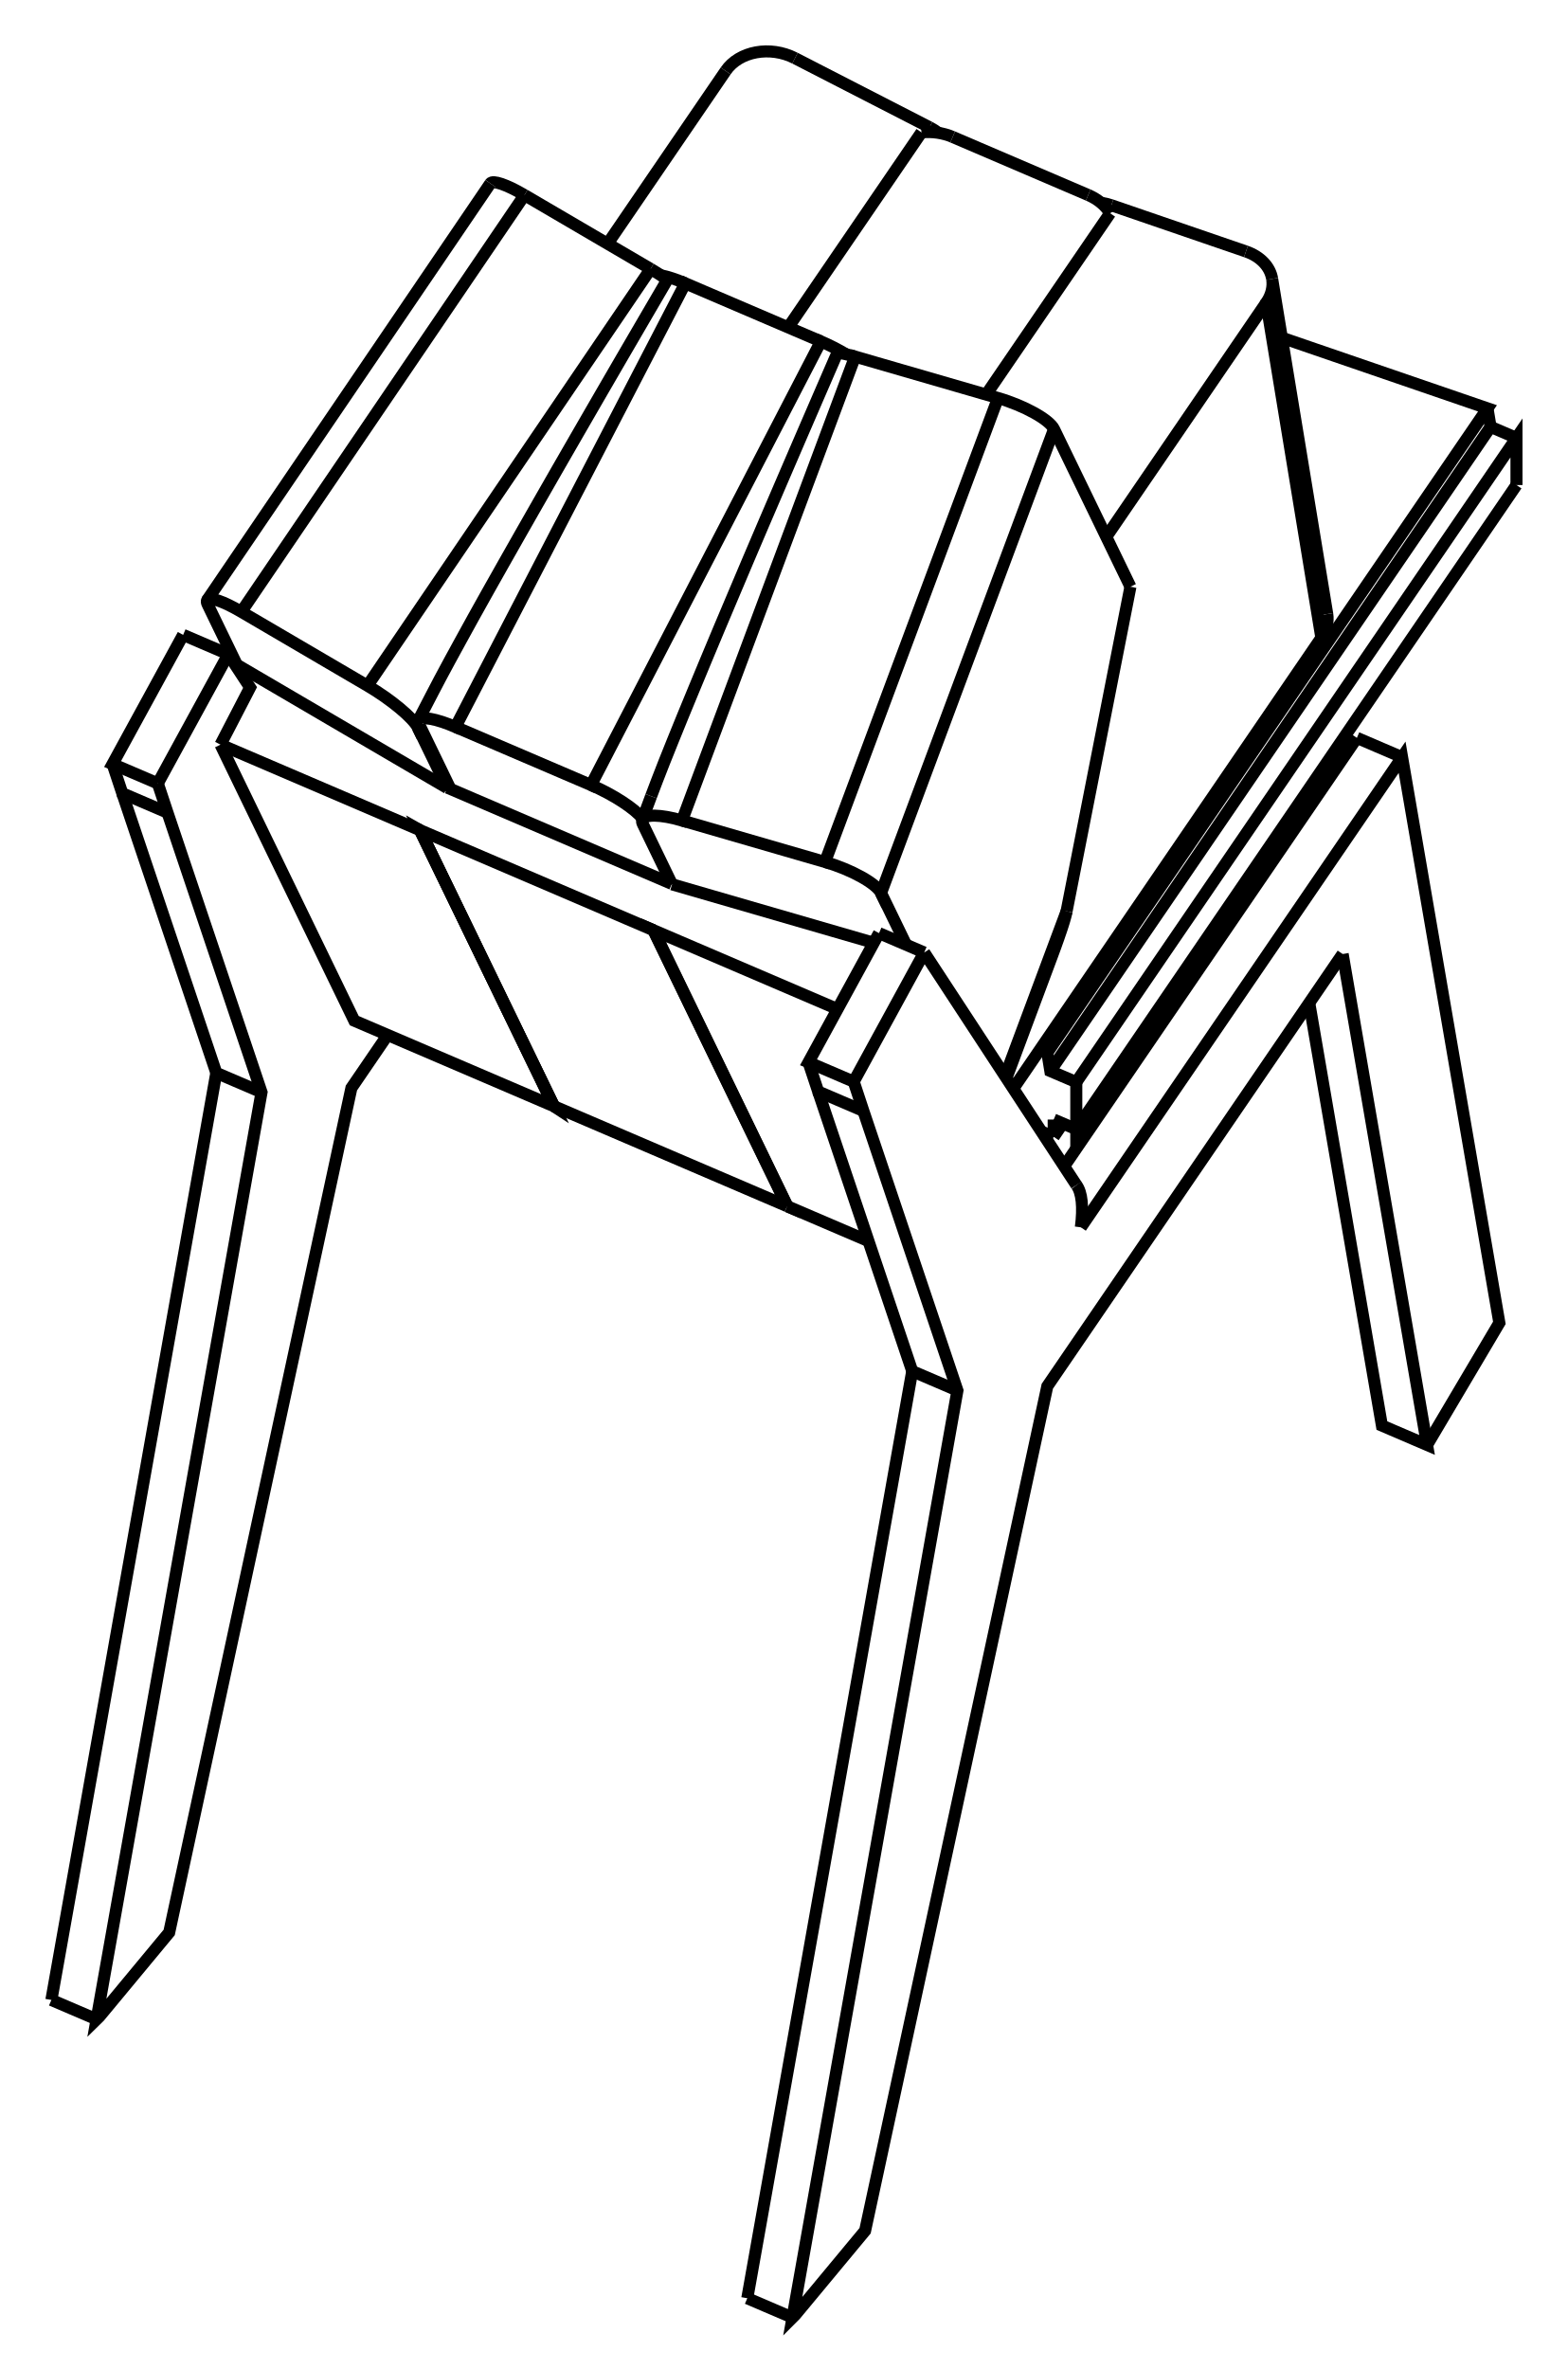
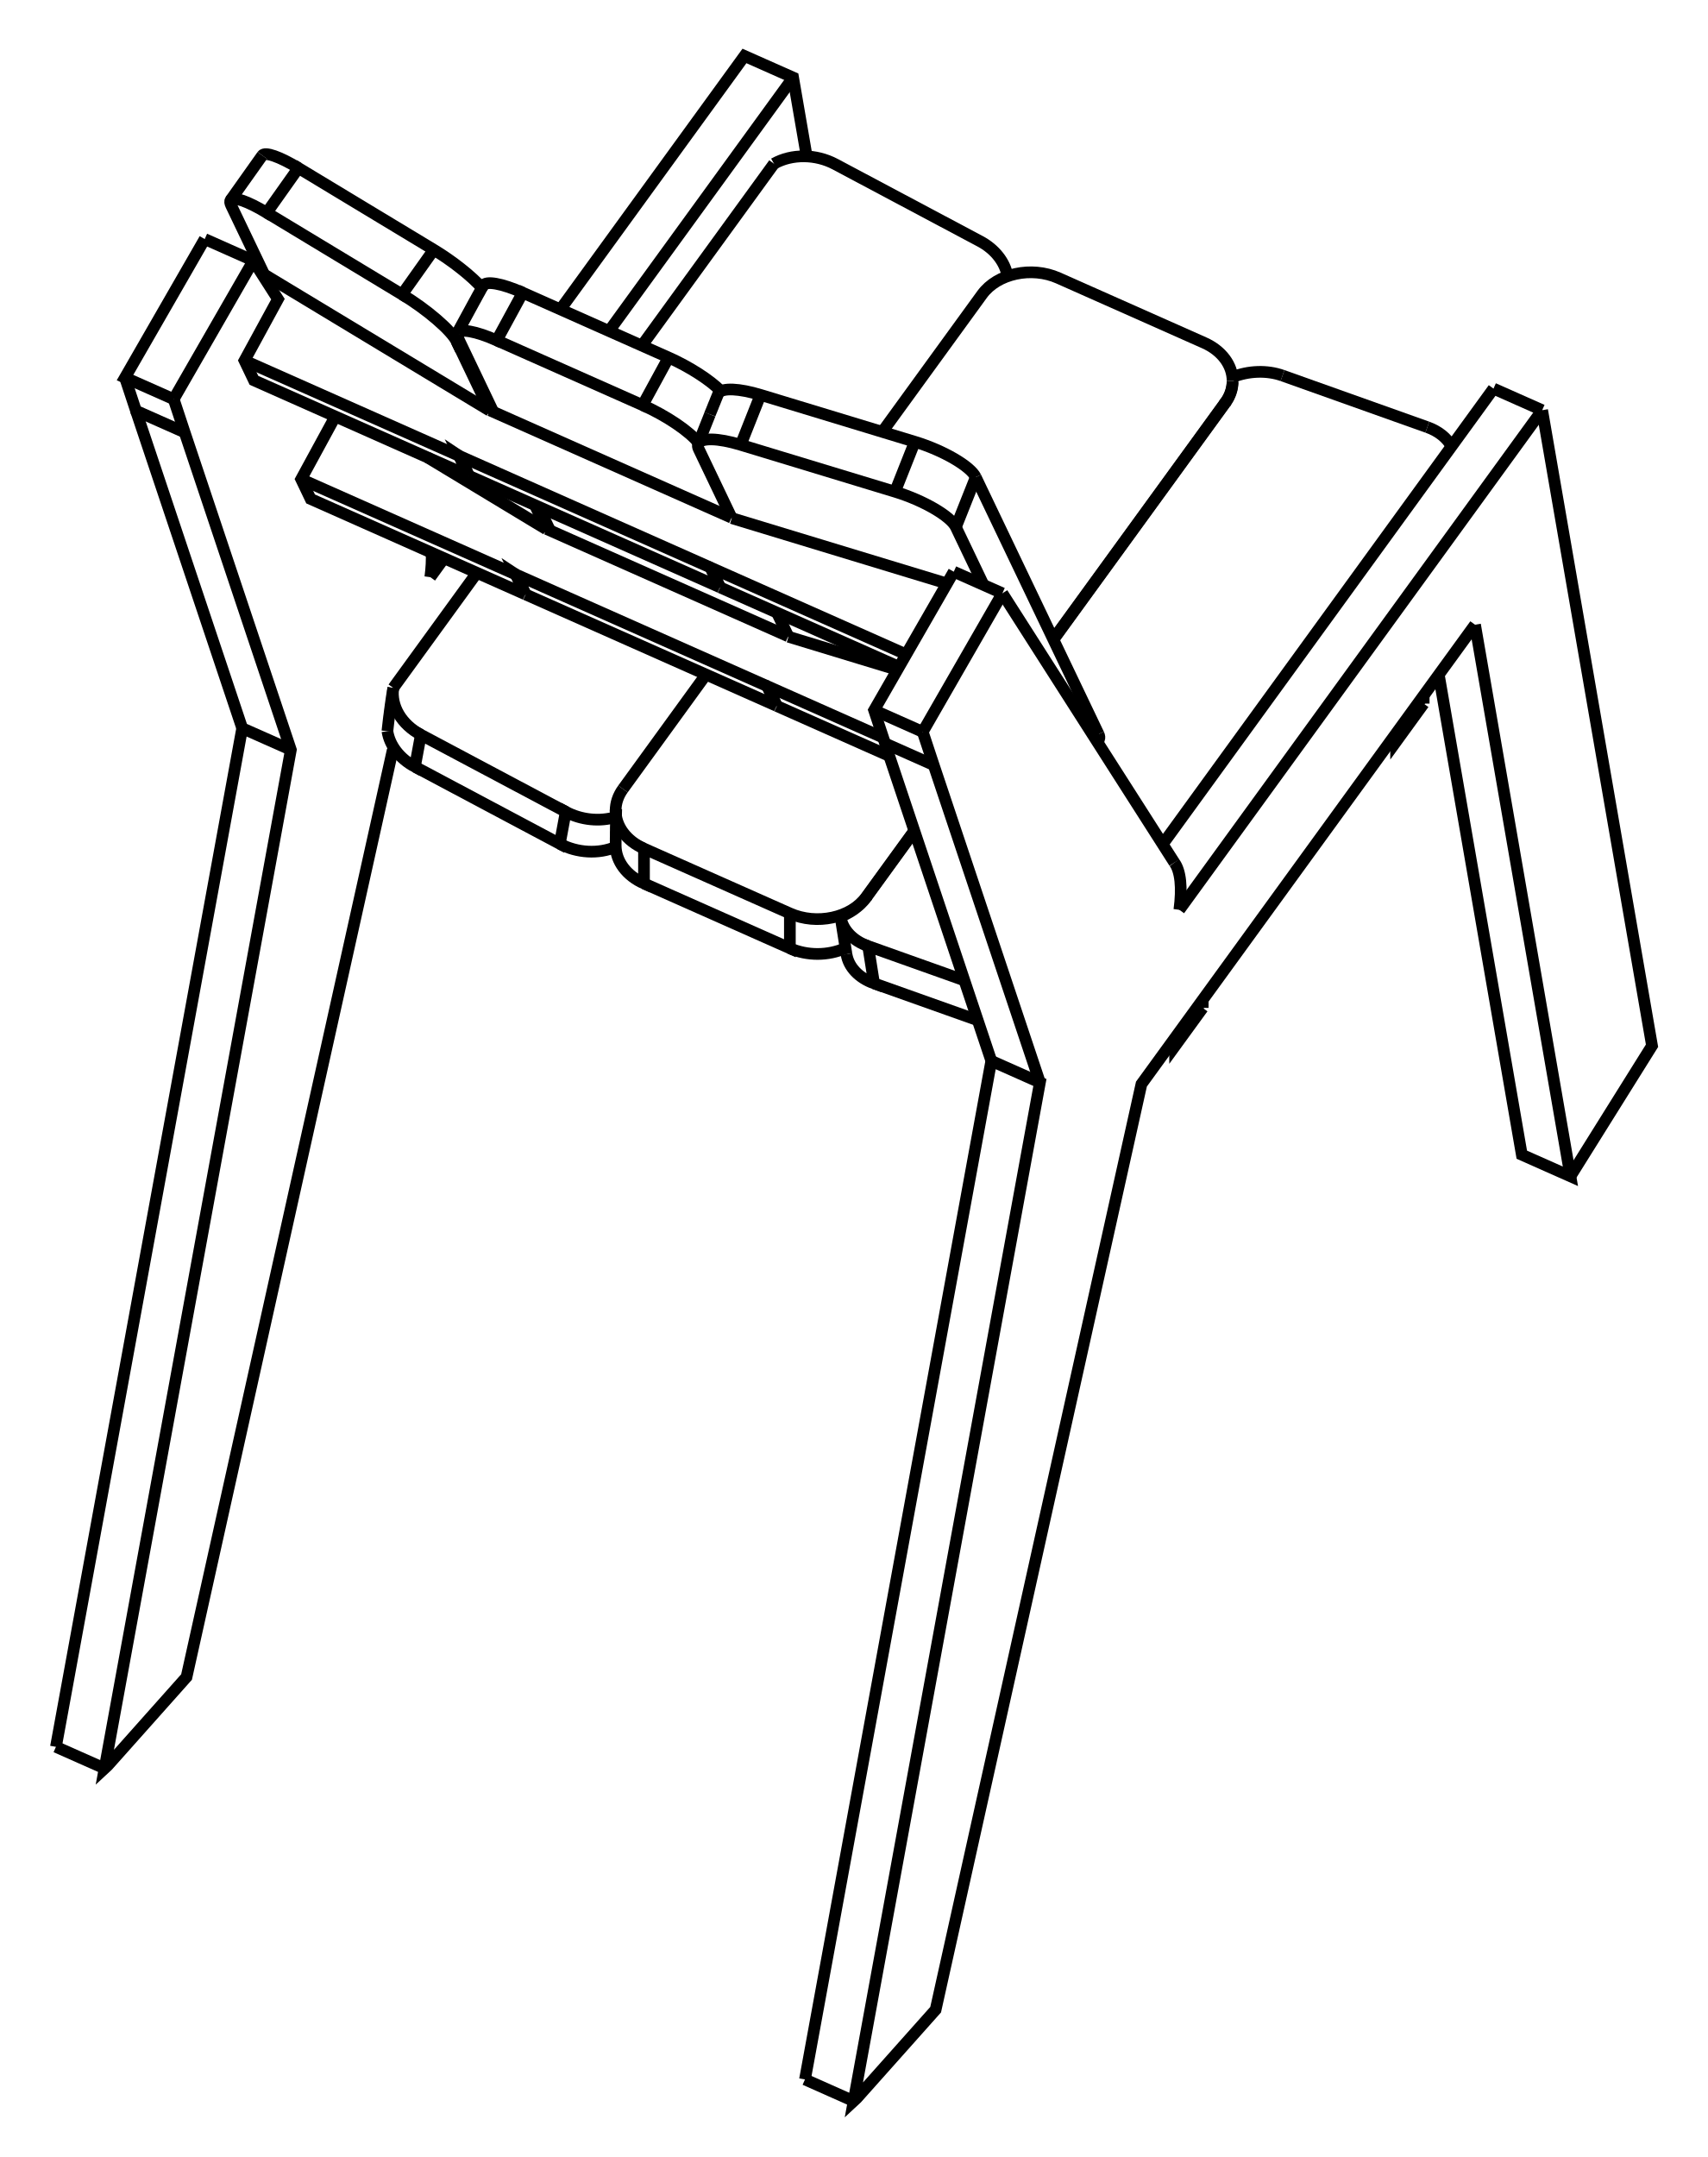
- <svg xmlns="http://www.w3.org/2000/svg" version="1.1" viewBox="-15.433 -18.866 30.513 46.098" fill="none" stroke="black" stroke-width="0.6%" vector-effect="non-scaling-stroke">
-   <path d="M -6.726 -3.539 L -2.358 -1.667" />
-   <path d="M -6.73 -3.533 L -6.726 -3.539" />
-   <path d="M -10.797 -5.915 L -6.73 -3.533" />
-   <path d="M -10.822 -5.879 L -10.797 -5.915" />
-   <path d="M -11.142 -4.376 L -10.566 -5.488 L -10.99 -6.135" />
-   <path d="M -7.262 -2.713 L -11.142 -4.376" />
-   <path d="M -7.255 -2.709 L -7.262 -2.713 L -4.657 2.658 L -8.538 0.995 L -11.142 -4.376" />
-   <path d="M -7.255 -2.71 L -7.255 -2.709 L -4.651 2.662 L -4.657 2.658" />
-   <path d="M -2.718 -0.766 L -7.255 -2.71 L -4.65 2.661 L -4.651 2.662" />
-   <path d="M -2.718 -0.765 L -2.718 -0.766" />
-   <path d="M -2.711 -0.763 L -2.718 -0.765 L -0.113 4.606" />
-   <path d="M 0.867 0.77 L -2.711 -0.763 L -0.106 4.609 L -0.113 4.606" />
-   <path d="M -2.354 -1.658 L 1.572 -0.52" />
-   <path d="M -2.354 -1.658 L -2.923 -2.833 A 1 0.268 200.456 0 1 -2.933 -2.913 A 1 0.268 200.456 0 1 -2.159 -2.9 L 1.209 -11.927 L 3.991 -11.121 A 1 0.268 200.456 0 1 5.081 -10.516 L 6.568 -7.449" />
-   <path d="M -7.3 -4.708 L -6.73 -3.533" />
-   <path d="M -6.666 -3.513 L -7.268 -4.755" />
-   <path d="M -10.808 -5.9 L -11.392 -7.105 A 1 0.197 214.2 0 1 -11.401 -7.188 A 1 0.197 214.2 0 1 -10.736 -6.961 L -8.281 -5.523 A 1 0.197 214.2 0 1 -7.3 -4.708 L -7.268 -4.755" />
-   <path d="M -11.869 -6.512 L -10.99 -6.135" />
-   <path d="M -12.362 -3.622 L -10.99 -6.135" />
-   <path d="M -12.362 -3.622 L -12.173 -3.053 L -10.343 2.388 L -13.553 20.428 L -13.499 20.375 L -12.14 18.737 L -8.594 2.305 L -7.889 1.273" />
-   <path d="M -0.114 4.605 L -4.65 2.661" />
-   <path d="M 1.47 5.284 L -0.106 4.609" />
-   <path d="M 1.675 -0.708 L 0.302 1.805 L 1.182 2.182 L 1.37 2.751 L 3.201 8.192 L -0.009 26.232 L 0.044 26.179 L 1.404 24.541 L 4.95 8.109 L 10.698 -0.302" />
-   <path d="M 0.302 1.805 L 0.491 2.374 L 1.37 2.751" />
-   <path d="M 0.491 2.374 L 2.321 7.815 L 3.201 8.192" />
-   <path d="M -0.889 25.855 L 2.321 7.815" />
-   <path d="M 10.048 0.65 L 11.462 8.874 L 12.341 9.251 L 10.698 -0.302" />
-   <path d="M 10.975 -4.508 L 5.278 3.829" />
-   <path d="M 1.675 -0.708 L 2.554 -0.331" />
-   <path d="M 5.517 4.195 L 2.554 -0.331" />
-   <path d="M 1.714 -1.489 L 2.202 -0.482" />
-   <path d="M 0.624 -2.093 A 1 0.268 200.456 0 1 1.714 -1.489 L 5.081 -10.516" />
-   <path d="M -2.159 -2.9 L 0.624 -2.093 L 3.991 -11.121" />
-   <path d="M 0.866 -12.005 A 1 0.268 200.456 0 1 1.209 -11.927" />
-   <path d="M -2.761 -3.373 L -2.646 -3.676 L -2.506 -4.035 L -2.34 -4.449 L -2.15 -4.917 L -1.936 -5.436 L -1.7 -6.005 L -1.443 -6.62 L -1.164 -7.28 L -0.867 -7.982 L -0.551 -8.722 L -0.218 -9.497 L 0.13 -10.305 L 0.492 -11.142 L 0.866 -12.005" />
-   <path d="M -7.299 -4.804 L -7.296 -4.8 L -7.294 -4.796 L -7.291 -4.793 L -7.289 -4.789 L -7.286 -4.785 L -7.284 -4.782 L -7.282 -4.778 L -7.279 -4.775 L -7.277 -4.771 L -7.275 -4.768 L -7.274 -4.765 L -7.272 -4.761 L -7.27 -4.758 L -7.268 -4.755" />
-   <path d="M -3.93 -3.59 A 1 0.234 207.388 0 1 -2.925 -2.935" />
-   <path d="M -6.568 -4.72 L -3.93 -3.59 L 0.543 -12.223 A 1 0.234 207.388 0 1 1.031 -11.974" />
-   <path d="M -7.299 -4.804 A 1 0.234 207.388 0 1 -7.293 -4.845 A 1 0.234 207.388 0 1 -6.568 -4.72 L -2.096 -13.353 L 0.543 -12.223" />
-   <path d="M -2.445 -13.424 L -2.907 -12.633 L -3.355 -11.864 L -3.786 -11.121 L -4.199 -10.406 L -4.593 -9.722 L -4.965 -9.072 L -5.315 -8.458 L -5.641 -7.883 L -5.942 -7.349 L -6.216 -6.858 L -6.462 -6.411 L -6.68 -6.012 L -6.869 -5.66 L -7.027 -5.358 L -7.293 -4.845" />
-   <path d="M -2.77 -13.633 A 1 0.197 214.2 0 1 -2.445 -13.424" />
-   <path d="M -5.225 -15.07 L -2.77 -13.633" />
-   <path d="M -5.89 -15.297 A 1 0.197 214.2 0 1 -5.225 -15.07" />
-   <path d="M -11.869 -6.512 L -13.242 -3.999 L -12.362 -3.622" />
-   <path d="M -13.242 -3.999 L -13.053 -3.43 L -12.173 -3.053" />
-   <path d="M -13.053 -3.43 L -11.223 2.011 L -10.343 2.388" />
-   <path d="M -14.433 20.051 L -11.223 2.011" />
-   <path d="M -14.433 20.051 L -13.553 20.428" />
-   <path d="M 1.182 2.182 L 2.554 -0.331" />
-   <path d="M -0.889 25.855 L -0.009 26.232" />
-   <path d="M 12.341 9.251 L 13.748 6.875 L 11.855 -4.131 L 5.603 5.016" />
-   <path d="M 11.855 -4.131 L 10.975 -4.508" />
-   <path d="M 5.517 4.195 A 2.5 0.727 113.197 0 1 5.603 5.016" />
-   <path d="M 5.325 -1.133 L 5.318 -1.099 L 5.309 -1.061 L 5.298 -1.018 L 5.285 -0.972 L 5.27 -0.921 L 5.253 -0.867 L 5.234 -0.808 L 5.213 -0.745 L 5.19 -0.679 L 5.166 -0.608 L 5.139 -0.533 L 5.111 -0.454 L 5.081 -0.372 L 5.049 -0.285 L 4.154 2.113" />
-   <path d="M 5.325 -1.133 L 6.568 -7.449" />
-   <path d="M -2.57 -13.509 A 1 0.234 207.388 0 1 -2.096 -13.353" />
-   <path d="M 10.284 -6.456 A 1 0.751 170.666 0 0 10.398 -6.918" />
-   <path d="M 4.288 2.317 L 10.284 -6.456 L 9.212 -12.977 A 1 0.751 170.666 0 0 9.326 -13.439 L 10.398 -6.918" />
-   <path d="M -1.31 -17.486 L -3.608 -14.123" />
-   <path d="M 0.039 -17.734 A 1 0.821 190.83 0 0 -1.31 -17.486" />
-   <path d="M 2.658 -16.389 L 0.039 -17.734" />
-   <path d="M 2.827 -16.282 A 1 0.821 190.83 0 0 2.658 -16.389" />
-   <path d="M 4.802 1.565 L 4.95 1.616 L 5.009 1.975 L 5.514 2.191 L 14.081 -10.344 L 14.081 -9.428" />
-   <path d="M 5.074 3.255 L 4.835 3.152" />
-   <path d="M 5.074 2.919 L 5.074 3.255" />
-   <path d="M 5.514 3.107 L 5.074 2.919" />
-   <path d="M 5.514 2.191 L 5.514 3.107 L 14.081 -9.428" />
-   <path d="M 6.098 -8.42 L 9.212 -12.977" />
-   <path d="M 6.172 -14.717 L 3.76 -11.188" />
-   <path d="M 6.197 -14.872 A 1 0.751 170.666 0 0 5.994 -14.921" />
-   <path d="M 8.816 -13.973 L 6.197 -14.872" />
-   <path d="M 9.326 -13.439 A 1 0.751 170.666 0 0 8.816 -13.973" />
-   <path d="M -0.093 -12.495 L 2.501 -16.29" />
-   <path d="M 3.108 -16.201 A 1 0.792 180 0 0 2.501 -16.29" />
-   <path d="M 13.577 -10.56 L 14.081 -10.344" />
-   <path d="M 9.515 -12.294 L 13.517 -10.92 L 4.95 1.616" />
-   <path d="M 13.517 -10.92 L 13.577 -10.56 L 5.009 1.975" />
-   <path d="M 5.251 2.995 L 5.074 3.255" />
-   <path d="M 5.746 -15.071 L 3.108 -16.201" />
-   <path d="M 6.172 -14.717 A 1 0.792 180 0 0 5.746 -15.071" />
-   <path d="M -8.281 -5.523 L -2.77 -13.633" />
-   <path d="M -10.736 -6.961 L -5.225 -15.07" />
-   <path d="M 4.129 2.074 L 5.325 -1.133" />
-   <path d="M -2.761 -3.373 L -2.933 -2.913" />
-   <path d="M -5.89 -15.297 L -11.401 -7.188" />
+ <svg xmlns="http://www.w3.org/2000/svg" version="1.1" viewBox="-15.267 -12.677 30.534 38.554" fill="none" stroke="black" stroke-width="0.6%" vector-effect="non-scaling-stroke">
+   <path d="M 5.728 2.741 A 2.5 0.77 113.942 0 1 5.817 3.585" />
+   <path d="M -0.876 24.491 L 2.455 6.285 L 3.324 6.671 L -0.006 24.878 L 0.05 24.826 L 1.46 23.244 L 5.139 6.7 L 11.103 -1.511" />
+   <path d="M 10.455 -0.618 L 11.939 7.962 L 12.808 8.348 L 11.103 -1.511" />
+   <path d="M 11.433 -5.731 L 5.518 2.413" />
+   <path d="M 1.784 -2.458 L 0.36 0.018 L 0.556 0.611 L 2.455 6.285" />
+   <path d="M 12.303 -5.345 L 11.433 -5.731" />
+   <path d="M 12.303 -5.345 L 5.817 3.585" />
+   <path d="M 5.728 2.741 L 2.653 -2.072" />
+   <path d="M 1.229 0.404 L 2.653 -2.072" />
+   <path d="M 1.229 0.404 L 1.425 0.997 L 3.324 6.671" />
+   <path d="M 12.808 8.348 L 14.267 6.014 L 12.303 -5.345" />
+   <path d="M 1.784 -2.458 L 2.653 -2.072" />
+   <path d="M -0.876 24.491 L -0.006 24.878" />
+   <path d="M 5.741 6.017 L 5.661 5.982" />
+   <path d="M 5.741 5.871 L 5.741 6.017 L 6.235 5.338" />
+   <path d="M 6.235 5.192 L 6.235 5.338" />
+   <path d="M 9.692 0.578 L 9.611 0.543" />
+   <path d="M 9.692 0.432 L 9.692 0.578 L 10.185 -0.101" />
+   <path d="M 10.185 -0.247 L 10.185 -0.101" />
+   <path d="M 4.373 0.445 A 1 0.278 201.662 0 1 4.382 0.535 L 4.358 0.596" />
+   <path d="M -5.877 -2.055 L -9.714 -3.759 L -9.883 -4.112 L -9.273 -5.233" />
+   <path d="M -5.871 -2.052 L -5.877 -2.055" />
+   <path d="M -5.87 -2.052 L -5.871 -2.052" />
+   <path d="M -1.385 -0.061 L -5.87 -2.052" />
+   <path d="M -1.377 -0.057 L -1.384 -0.06" />
+   <path d="M 0.63 0.834 L -1.377 -0.057" />
+   <path d="M 0.521 0.507 L -1.546 -0.411 L -1.553 -0.413 L -1.384 -0.06" />
+   <path d="M -1.546 -0.411 L -1.377 -0.057" />
+   <path d="M -5.495 -3.222 L -1.176 -1.304" />
+   <path d="M -5.499 -3.217 L -5.495 -3.222" />
+   <path d="M -7.628 -4.503 L -5.499 -3.217" />
+   <path d="M -6.046 -2.409 L -9.883 -4.112" />
+   <path d="M -6.04 -2.405 L -6.046 -2.409 L -5.877 -2.055" />
+   <path d="M -6.039 -2.406 L -6.04 -2.405 L -5.871 -2.052" />
+   <path d="M -1.553 -0.414 L -6.039 -2.406 L -5.87 -2.052" />
+   <path d="M -1.553 -0.413 L -1.553 -0.414" />
+   <path d="M -1.171 -1.296 L 0.775 -0.704" />
+   <path d="M -2.185 -3.416 L -2.776 -4.652 A 1 0.278 201.662 0 1 -2.786 -4.742 A 1 0.278 201.662 0 1 -2.025 -4.726 L 0.734 -3.888 A 1 0.278 201.662 0 1 1.822 -3.255 L 2.316 -2.222" />
+   <path d="M -2.185 -3.416 L 1.662 -2.247" />
+   <path d="M -1.171 -1.296 L -1.378 -1.728" />
+   <path d="M -6.89 -4.175 L -10.727 -5.879 L -10.896 -6.232 L -10.298 -7.33 L -10.738 -8.018" />
+   <path d="M -6.884 -4.171 L -6.89 -4.175" />
+   <path d="M -6.883 -4.172 L -6.884 -4.171" />
+   <path d="M -2.398 -2.181 L -6.883 -4.172" />
+   <path d="M -2.391 -2.177 L -2.398 -2.18" />
+   <path d="M 0.806 -0.758 L -2.391 -2.177" />
+   <path d="M 0.933 -0.98 L -2.56 -2.531 L -2.567 -2.533 L -2.398 -2.18" />
+   <path d="M -2.56 -2.531 L -2.391 -2.177" />
+   <path d="M -6.508 -5.342 L -2.189 -3.424" />
+   <path d="M -6.512 -5.337 L -6.508 -5.342" />
+   <path d="M -10.52 -7.757 L -6.512 -5.337" />
+   <path d="M -10.547 -7.719 L -10.52 -7.757" />
+   <path d="M -7.059 -4.529 L -10.896 -6.232" />
+   <path d="M -7.053 -4.525 L -7.059 -4.529 L -6.89 -4.175" />
+   <path d="M -7.052 -4.526 L -7.053 -4.525 L -6.884 -4.171" />
+   <path d="M -2.566 -2.534 L -7.052 -4.526 L -6.883 -4.172" />
+   <path d="M -2.567 -2.533 L -2.566 -2.534" />
+   <path d="M 0.36 0.018 L 1.229 0.404" />
+   <path d="M 0.556 0.611 L 1.425 0.997" />
+   <path d="M 2.177 -4.148 L 4.373 0.445" />
+   <path d="M -0.134 4.377 A 1 0.739 170.957 0 0 0.359 4.9 L 0.253 4.234 L 1.973 4.846" />
+   <path d="M 0.359 4.9 L 2.212 5.559" />
+   <path d="M -5.259 2.405 A 1 0.814 190.5 0 0 -4.26 2.461" />
+   <path d="M -7.849 1.028 L -5.259 2.405 L -5.153 1.833 A 1 0.814 190.5 0 0 -4.254 1.925 L -4.255 1.965 L -4.256 2.005 L -4.256 2.044 L -4.257 2.082 L -4.258 2.12 L -4.258 2.158 L -4.259 2.195 L -4.259 2.231 L -4.259 2.267 L -4.26 2.303 L -4.26 2.338 L -4.26 2.372 L -4.26 2.406 L -4.26 2.44 A 1 0.782 180 0 0 -3.754 3.114 L -3.754 2.491 L -1.146 3.649 A 1 0.782 180 0 0 0.218 3.355 L 1.078 2.171" />
+   <path d="M -8.341 0.392 A 1 0.814 190.5 0 0 -7.849 1.028 L -7.743 0.456 L -5.153 1.833" />
+   <path d="M -7.552 -2.799 A 2.5 0.77 113.942 0 1 -7.574 -2.361" />
+   <path d="M -12.162 -5.542 L -10.738 -8.018" />
+   <path d="M -12.162 -5.542 L -11.966 -4.949 L -10.067 0.725 L -13.397 18.932 L -13.342 18.881 L -11.932 17.298 L -8.252 0.754 L -8.216 0.704" />
+   <path d="M -0.845 -9.882 L -1.088 -11.291 L -1.958 -11.677 L -5.249 -7.146" />
+   <path d="M -1.088 -11.291 L -4.379 -6.76" />
+   <path d="M -7.328 -2.7 L -7.574 -2.361" />
+   <path d="M -8.236 -0.381 L -6.741 -2.439" />
+   <path d="M -3.792 -6.5 L -1.43 -9.751" />
+   <path d="M -8.236 -0.381 L -8.244 -0.334 L -8.252 -0.286 L -8.26 -0.236 L -8.268 -0.186 L -8.275 -0.134 L -8.283 -0.08 L -8.29 -0.026 L -8.298 0.03 L -8.305 0.088 L -8.313 0.146 L -8.32 0.206 L -8.327 0.266 L -8.334 0.328 L -8.341 0.392" />
+   <path d="M -11.607 -8.404 L -13.032 -5.928 L -12.162 -5.542" />
+   <path d="M -13.032 -5.928 L -12.836 -5.335 L -11.966 -4.949" />
+   <path d="M -12.836 -5.335 L -10.937 0.339 L -10.067 0.725" />
+   <path d="M -14.267 18.546 L -10.937 0.339" />
+   <path d="M -2.42 -5.653 A 1 0.278 201.662 0 1 -1.671 -5.619 L 1.088 -4.781 A 1 0.278 201.662 0 1 2.177 -4.148" />
+   <path d="M -7.103 -6.573 L -6.512 -5.337" />
+   <path d="M -5.705 -3.649 L -5.499 -3.217" />
+   <path d="M -5.434 -3.195 L -5.637 -3.619" />
+   <path d="M -6.448 -5.315 L -7.071 -6.619" />
+   <path d="M -10.53 -7.743 L -11.136 -9.009 A 1 0.203 215.349 0 1 -11.145 -9.1 A 1 0.203 215.349 0 1 -10.498 -8.875 L -9.932 -9.674 L -7.512 -8.213 A 1 0.203 215.349 0 1 -6.651 -7.532 L -6.661 -7.515 L -6.67 -7.499 L -6.679 -7.482 L -6.688 -7.465 L -6.697 -7.449 L -6.706 -7.433 L -6.715 -7.417 L -6.724 -7.401 L -6.733 -7.385 L -6.741 -7.369 L -6.75 -7.354 L -6.758 -7.338 L -6.766 -7.323 L -6.775 -7.308 L -7.096 -6.718 A 1 0.242 208.571 0 1 -6.386 -6.593 L -5.922 -7.446 L -3.314 -6.287 A 1 0.242 208.571 0 1 -2.379 -5.686" />
+   <path d="M -8.079 -7.414 A 1 0.203 215.349 0 1 -7.103 -6.573 L -7.071 -6.619" />
+   <path d="M -10.498 -8.875 L -8.079 -7.414 L -7.512 -8.213" />
+   <path d="M -2.575 -5.271 L -2.566 -5.296 L -2.556 -5.321 L -2.545 -5.346 L -2.535 -5.372 L -2.524 -5.398 L -2.514 -5.425 L -2.503 -5.452 L -2.491 -5.48 L -2.48 -5.508 L -2.469 -5.536 L -2.457 -5.565 L -2.445 -5.594 L -2.433 -5.624 L -2.42 -5.653" />
+   <path d="M -11.607 -8.404 L -10.738 -8.018" />
+   <path d="M -0.241 3.707 A 1 0.739 170.957 0 0 -0.24 3.711 L -0.134 4.377" />
+   <path d="M -0.24 3.711 A 1 0.739 170.957 0 0 0.253 4.234" />
+   <path d="M 7.661 -5.964 A 1 0.739 170.957 0 0 6.764 -5.935" />
+   <path d="M 10.25 -5.042 L 7.661 -5.964" />
+   <path d="M 10.683 -4.698 A 1 0.739 170.957 0 0 10.25 -5.042" />
+   <path d="M -1.146 4.272 A 1 0.782 180 0 0 -0.152 4.269" />
+   <path d="M -3.754 3.114 L -1.146 4.272 L -1.146 3.649" />
+   <path d="M 2.745 -7.739 A 1 0.814 190.5 0 0 2.254 -8.365 L -0.335 -9.742 A 1 0.814 190.5 0 0 -1.43 -9.751" />
+   <path d="M -8.236 -0.381 A 1 0.814 190.5 0 0 -7.743 0.456" />
+   <path d="M -14.267 18.546 L -13.397 18.932" />
+   <path d="M -4.26 1.821 L -4.26 1.822 L -4.26 1.822 L -4.26 1.823 L -4.26 1.824 L -4.26 1.825 L -4.26 1.825 L -4.26 1.826 L -4.26 1.827 L -4.26 1.827 L -4.261 1.828 L -4.261 1.829 L -4.261 1.83 L -4.261 1.831 L -4.261 1.831 L -4.26 1.838 L -4.26 1.845 L -4.26 1.851 L -4.26 1.858 L -4.26 1.865 L -4.259 1.872 L -4.259 1.878 L -4.258 1.885 L -4.258 1.892 L -4.257 1.898 L -4.256 1.905 L -4.256 1.912 L -4.255 1.919 L -4.254 1.925" />
+   <path d="M -3.778 -5.435 A 1 0.242 208.571 0 1 -2.779 -4.759" />
+   <path d="M -7.102 -6.671 L -7.099 -6.667 L -7.097 -6.663 L -7.094 -6.659 L -7.091 -6.655 L -7.089 -6.652 L -7.087 -6.648 L -7.084 -6.644 L -7.082 -6.64 L -7.08 -6.637 L -7.078 -6.633 L -7.076 -6.63 L -7.074 -6.626 L -7.073 -6.622 L -7.071 -6.619" />
+   <path d="M -6.386 -6.593 L -3.778 -5.435 L -3.314 -6.287" />
+   <path d="M -7.102 -6.671 A 1 0.242 208.571 0 1 -7.096 -6.718" />
+   <path d="M -10.578 -9.899 A 1 0.203 215.349 0 1 -9.932 -9.674" />
+   <path d="M -0.241 3.707 L -0.2 3.69 L -0.161 3.672 L -0.122 3.652 L -0.084 3.631 L -0.048 3.609 L -0.012 3.586 L 0.022 3.561 L 0.054 3.536 L 0.085 3.51 L 0.115 3.483 L 0.143 3.454 L 0.17 3.426 L 0.195 3.396 L 0.218 3.366 L 0.218 3.355" />
+   <path d="M 0.218 3.366 L 1.08 2.178" />
+   <path d="M 3.565 -1.243 L 6.637 -5.473 L 6.637 -5.483 A 1 0.782 180 0 0 6.768 -5.869 L 6.768 -5.849 L 6.768 -5.85 L 6.768 -5.85 L 6.768 -5.851 L 6.768 -5.852 L 6.768 -5.852 L 6.768 -5.853 L 6.768 -5.854 L 6.768 -5.855 L 6.768 -5.855 L 6.768 -5.856 L 6.768 -5.857 L 6.768 -5.857 L 6.768 -5.858 L 6.768 -5.859" />
+   <path d="M 6.637 -5.473 L 6.655 -5.498 L 6.671 -5.524 L 6.687 -5.55 L 6.701 -5.576 L 6.713 -5.603 L 6.725 -5.63 L 6.735 -5.657 L 6.743 -5.684 L 6.751 -5.711 L 6.757 -5.739 L 6.762 -5.766 L 6.765 -5.794 L 6.767 -5.821 L 6.768 -5.849" />
+   <path d="M 6.768 -5.869 A 1 0.782 180 0 0 6.262 -6.549 L 3.653 -7.708 A 1 0.782 180 0 0 2.29 -7.414 L 0.506 -4.958" />
+   <path d="M -4.13 1.425 A 1 0.782 180 0 0 -4.261 1.811 L -4.261 1.831" />
+   <path d="M -4.261 1.811 A 1 0.782 180 0 0 -3.754 2.491" />
+   <path d="M -2.645 -0.62 L -4.13 1.425" />
+   <path d="M -6.632 -7.571 A 1 0.242 208.571 0 1 -5.922 -7.446" />
+   <path d="M 3.562 -1.25 L 6.637 -5.483" />
+   <path d="M 4.33 0.553 L 4.373 0.445" />
+   <path d="M 1.822 -3.255 L 2.177 -4.148" />
+   <path d="M 0.734 -3.888 L 1.088 -4.781" />
+   <path d="M -2.025 -4.726 L -1.671 -5.619" />
+   <path d="M -2.575 -5.271 L -2.786 -4.742" />
+   <path d="M -10.578 -9.899 L -11.145 -9.1" />
+   <path d="M -6.632 -7.571 L -6.652 -7.533" />
</svg>
